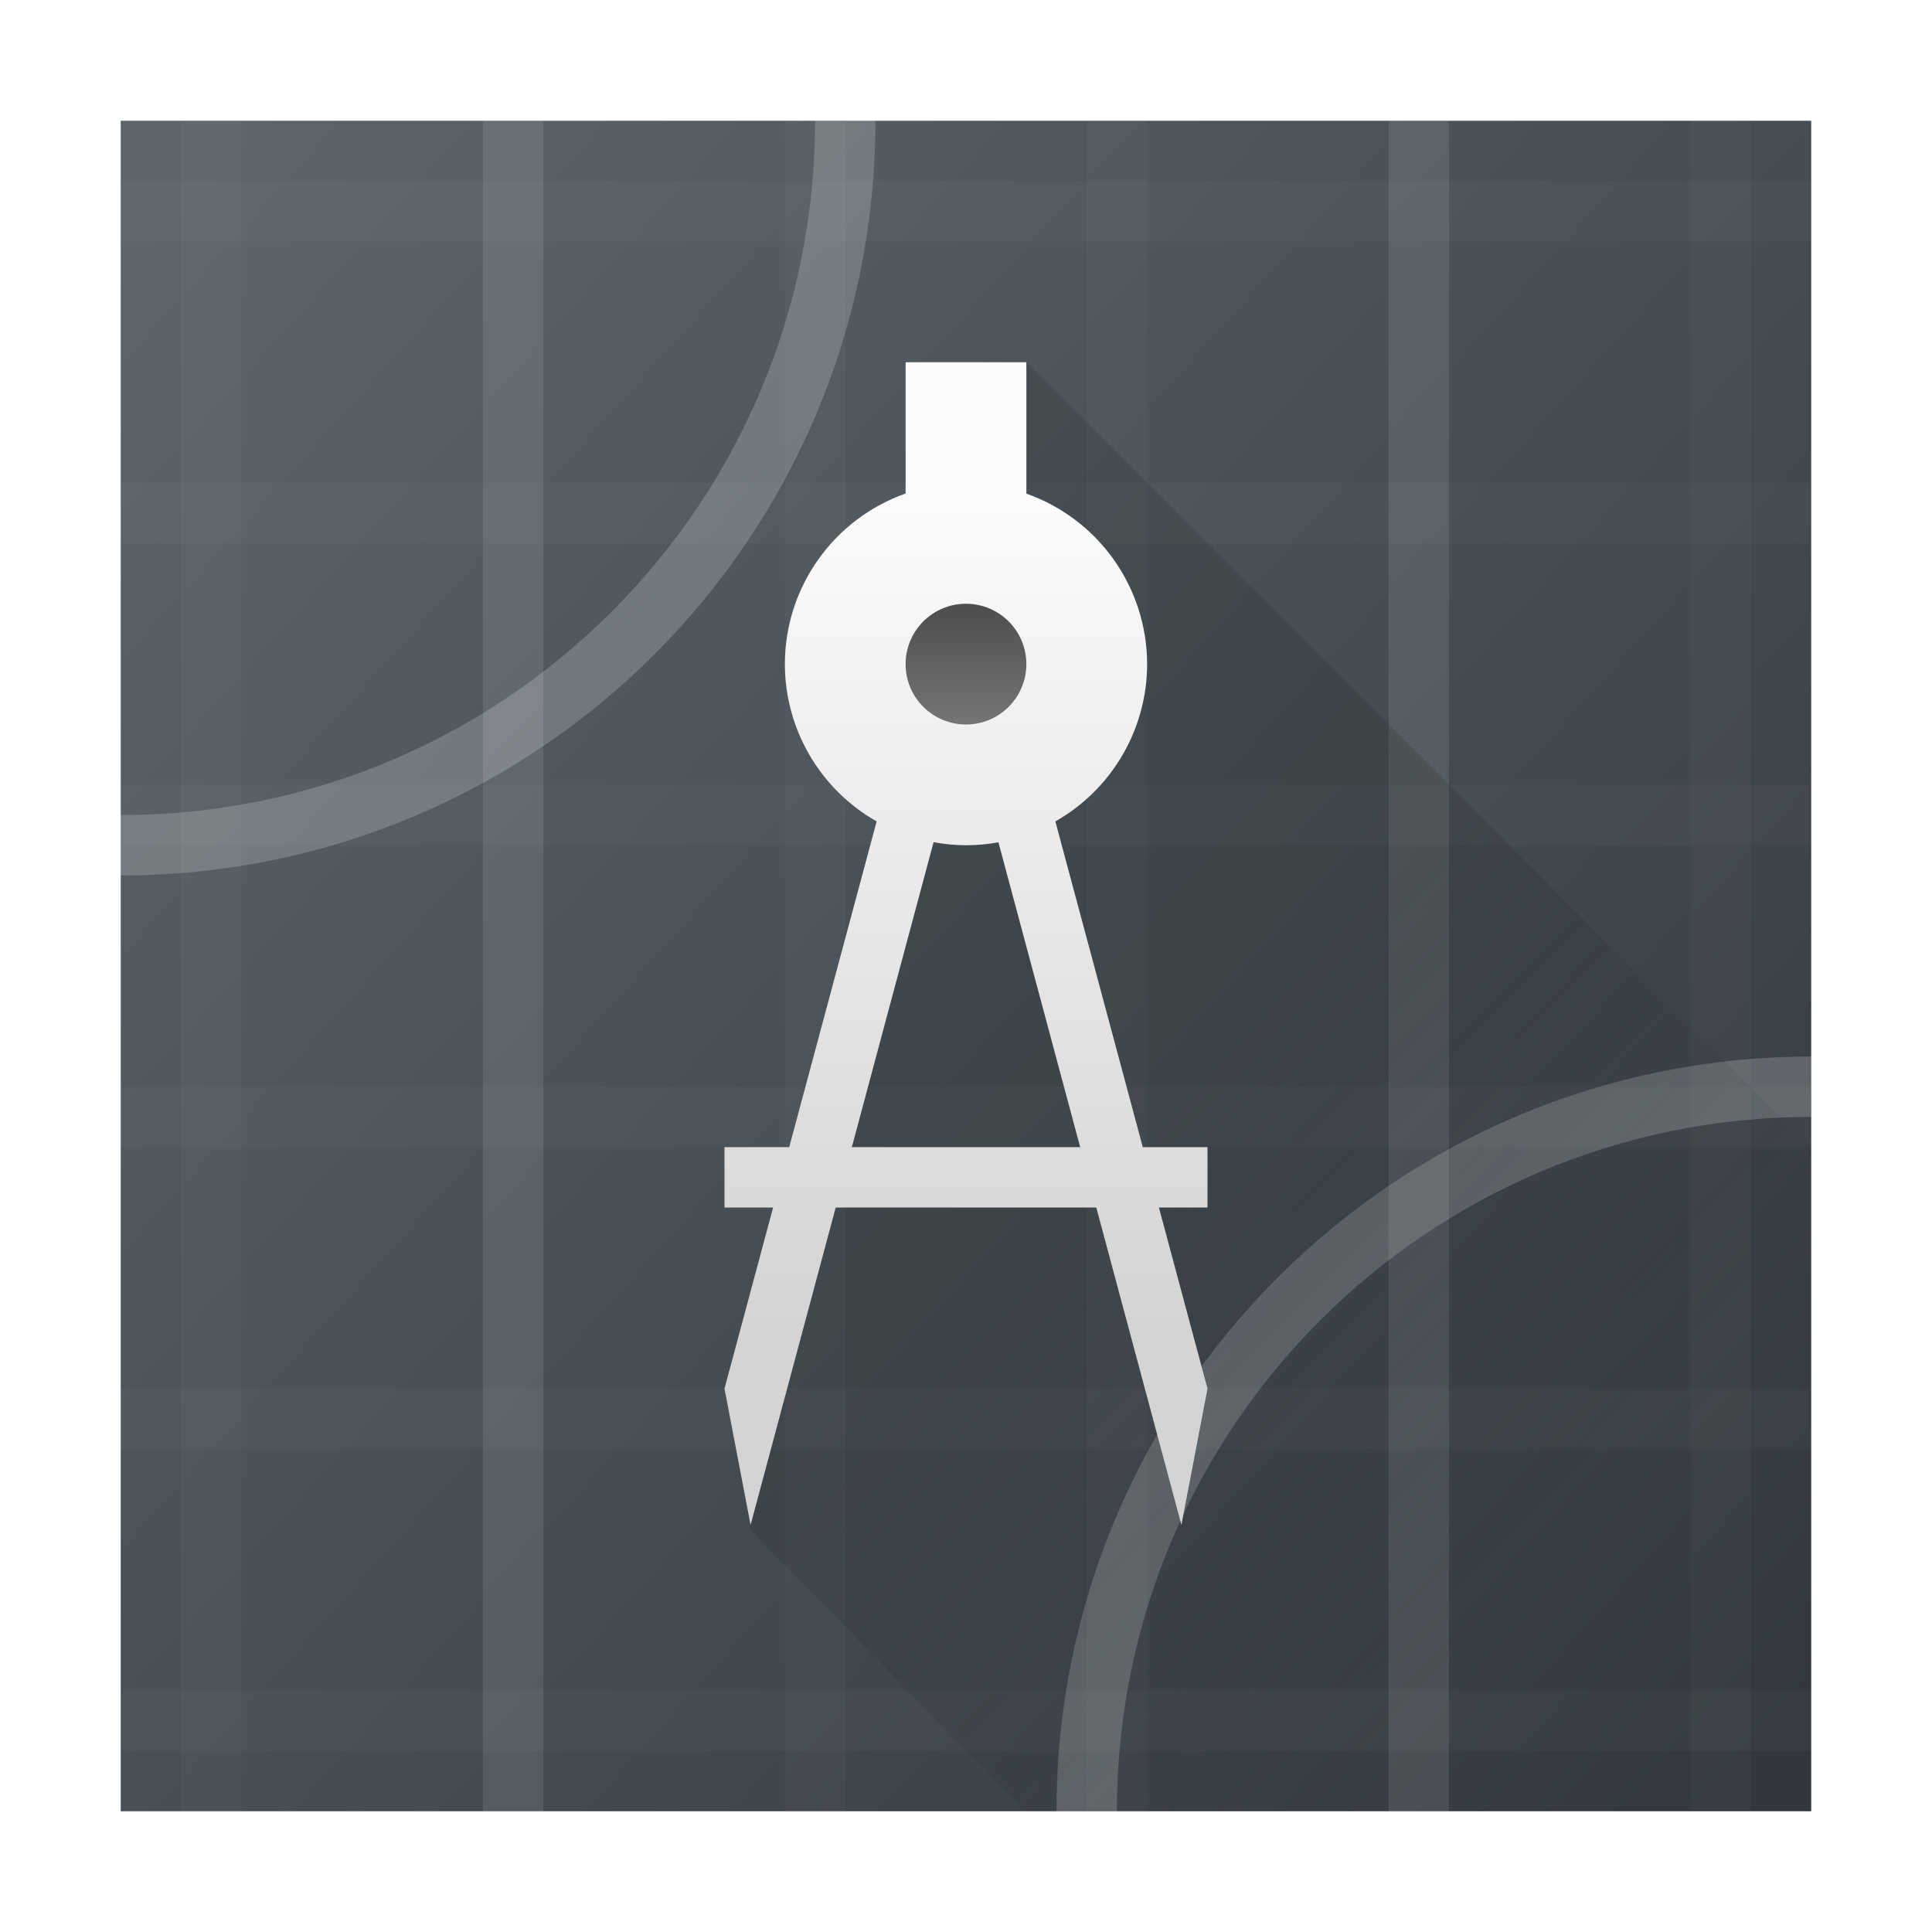
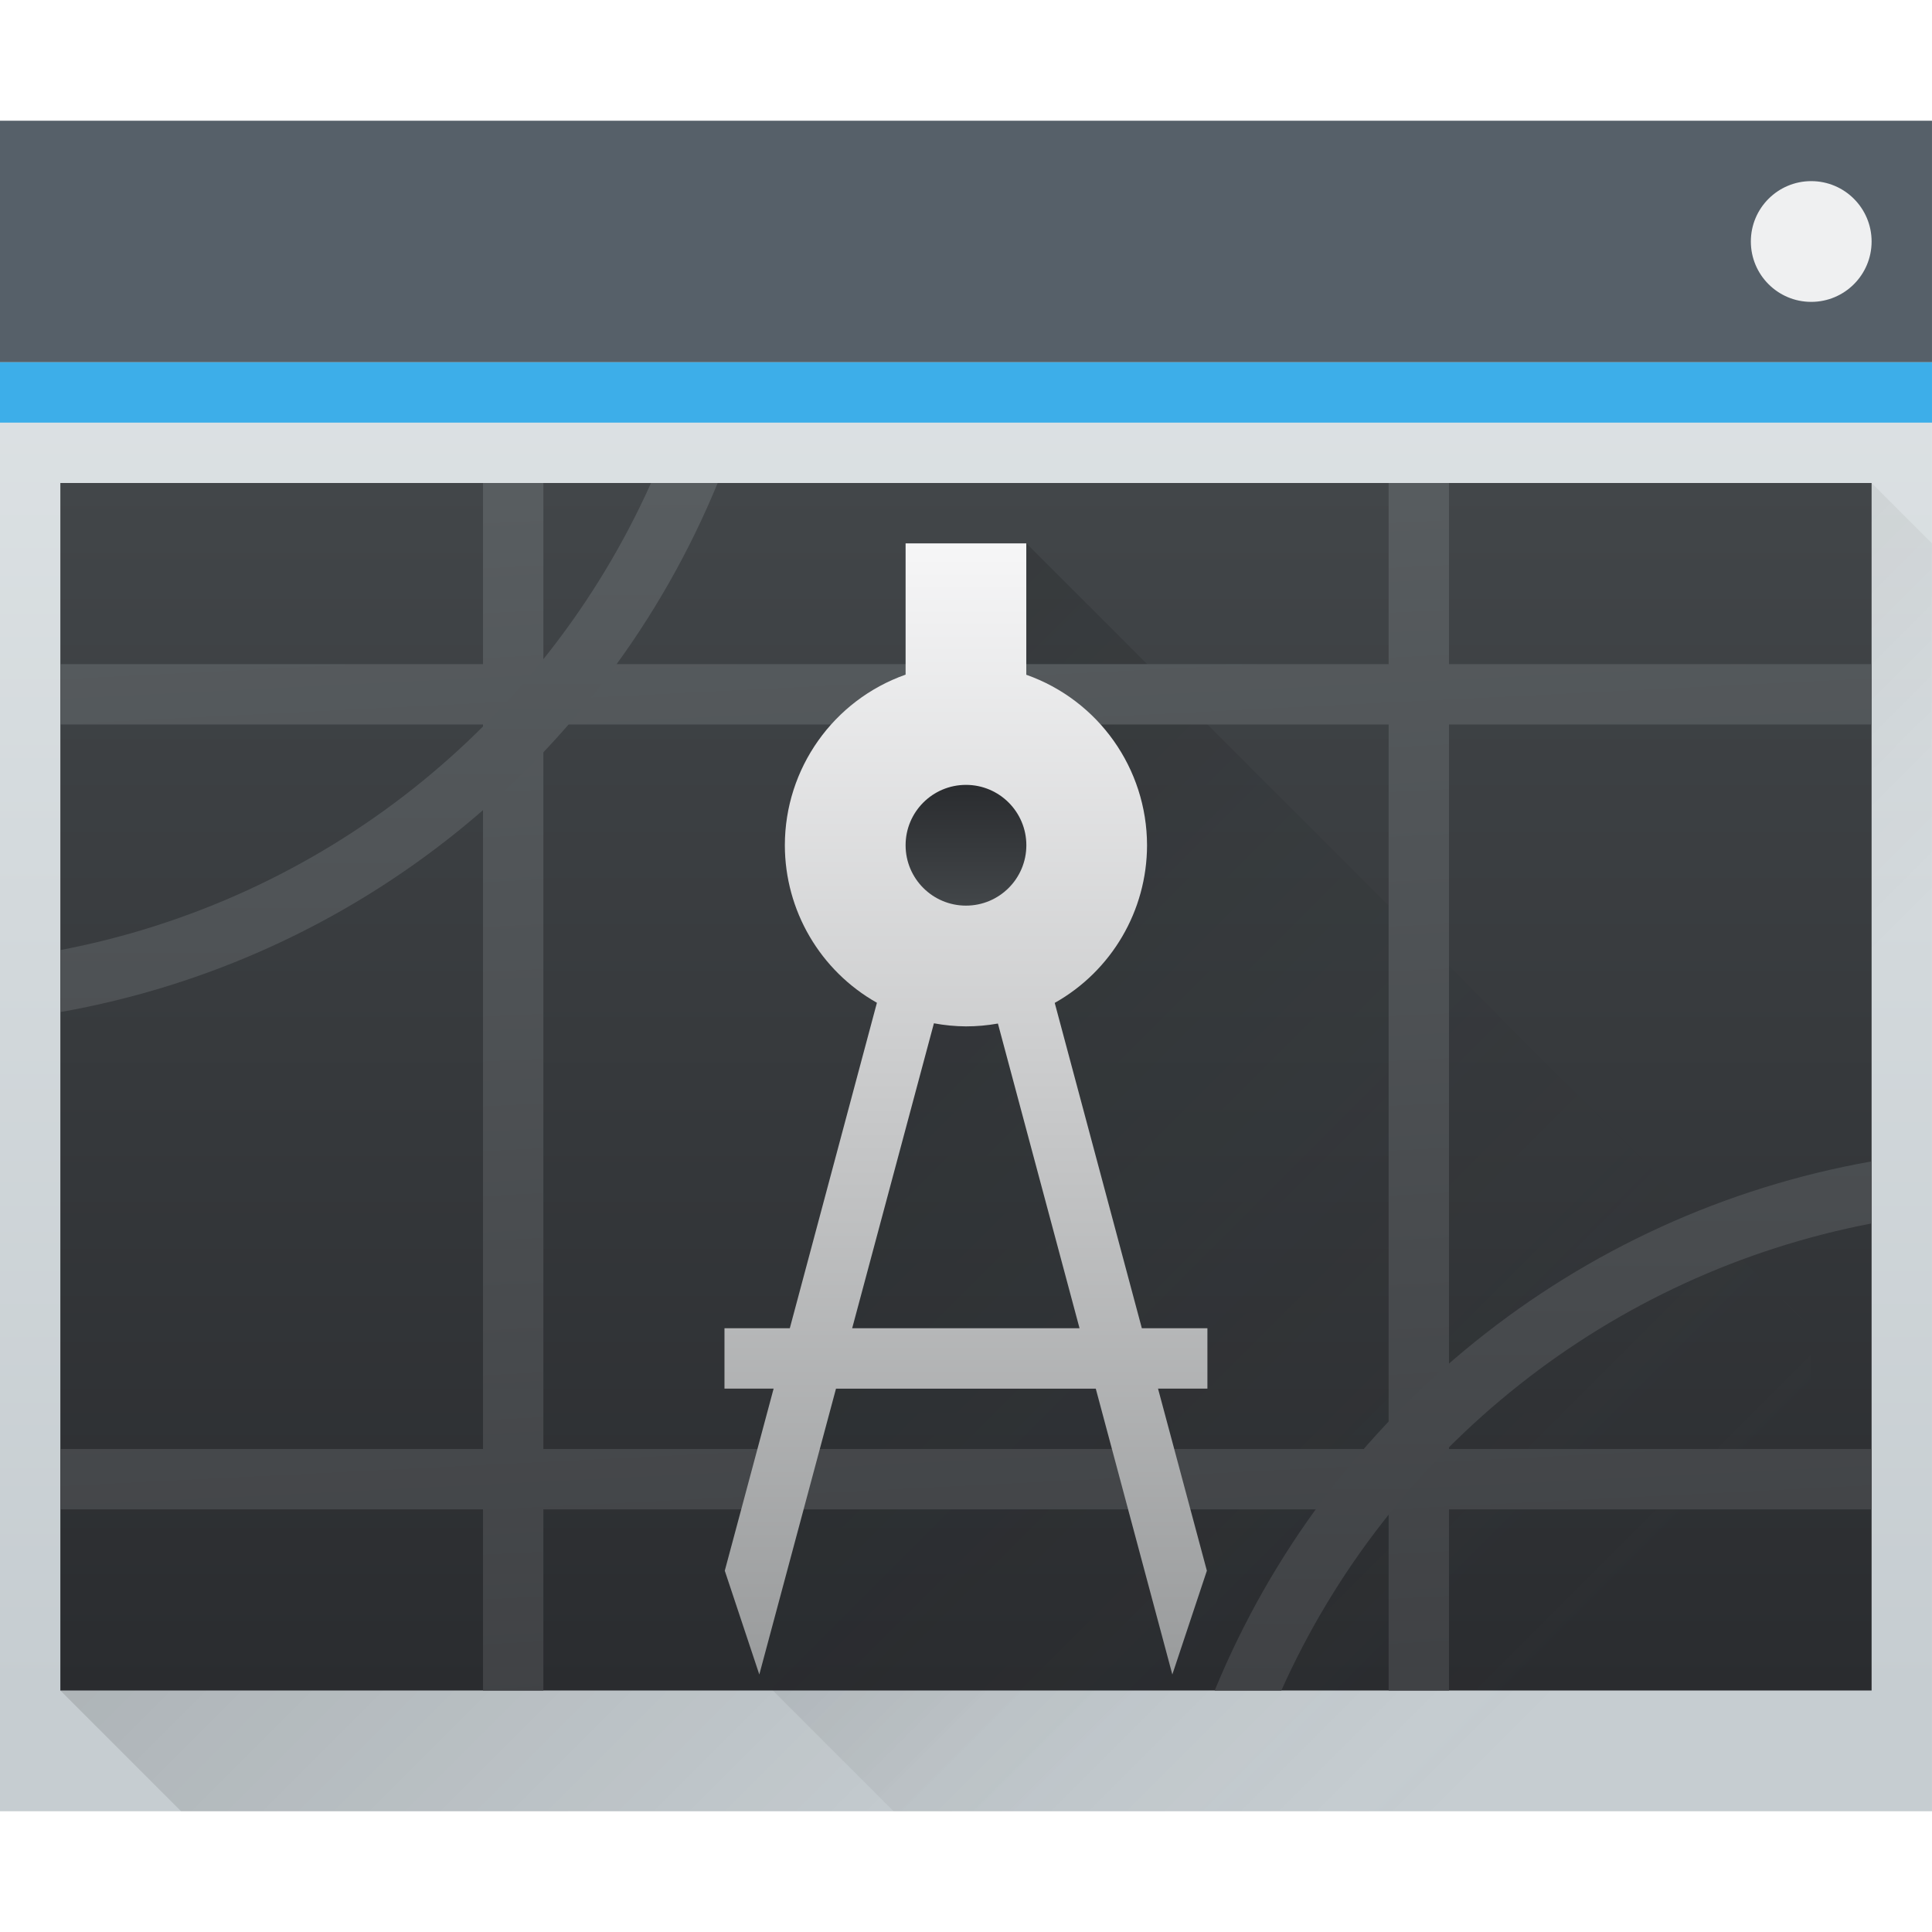
- <svg xmlns="http://www.w3.org/2000/svg" xmlns:xlink="http://www.w3.org/1999/xlink" width="32" height="32" id="svg5453" version="1.1">
+ <svg xmlns="http://www.w3.org/2000/svg" xmlns:xlink="http://www.w3.org/1999/xlink" width="32" height="32" id="svg5453" version="1.1" viewBox="0 0 32 32">
  <defs id="defs5455">
-     <linearGradient id="linearGradient4185">
-       <stop style="stop-color:#4d4d4d;stop-opacity:1;" offset="0" id="stop4187" />
-       <stop style="stop-color:#757575;stop-opacity:1" offset="1" id="stop4189" />
+     <linearGradient id="linearGradient4430">
+       <stop id="stop4432" offset="0" style="stop-color:#404245;stop-opacity:1" />
+       <stop id="stop4434" offset="1" style="stop-color:#585d60;stop-opacity:1" />
    </linearGradient>
-     <linearGradient id="linearGradient4177">
-       <stop style="stop-color:#fcfcfc;stop-opacity:1;" offset="0" id="stop4179" />
-       <stop style="stop-color:#d4d4d4;stop-opacity:1" offset="1" id="stop4181" />
+     <linearGradient xlink:href="#linearGradient4400" id="linearGradient4244" x1="397.571" y1="521.798" x2="413.571" y2="537.798" gradientUnits="userSpaceOnUse" gradientTransform="translate(-384.5714,-512.798)" />
+     <linearGradient xlink:href="#linearGradient4159" id="linearGradient4191" x1="401.571" y1="525.798" x2="401.571" y2="527.798" gradientUnits="userSpaceOnUse" gradientTransform="translate(-1.1650387e-5,3)" />
+     <linearGradient id="linearGradient4159">
+       <stop style="stop-color:#2a2c2f;stop-opacity:1" offset="0" id="stop4161" />
+       <stop style="stop-color:#424649;stop-opacity:1" offset="1" id="stop4163" />
    </linearGradient>
-     <linearGradient id="linearGradient4238">
-       <stop style="stop-color:#232629;stop-opacity:0.204" offset="0" id="stop4240" />
-       <stop style="stop-color:#232629;stop-opacity:0" offset="1" id="stop4242" />
+     <linearGradient xlink:href="#linearGradient4430" id="linearGradient4329" x1="15" y1="28" x2="14" y2="8" gradientUnits="userSpaceOnUse" />
+     <linearGradient id="linearGradient4400">
+       <stop style="stop-color:#020303;stop-opacity:1" offset="0" id="stop4402" />
+       <stop style="stop-color:#424649;stop-opacity:0" offset="1" id="stop4404" />
    </linearGradient>
-     <linearGradient id="linearGradient4273">
-       <stop style="stop-color:#32383e;stop-opacity:1" offset="0" id="stop4275" />
-       <stop style="stop-color:#5b656b;stop-opacity:1" offset="1" id="stop4277" />
+     <linearGradient id="linearGradient4303">
+       <stop style="stop-color:#989a9b;stop-opacity:1" offset="0" id="stop4305" />
+       <stop style="stop-color:#f6f6f7;stop-opacity:1" offset="1" id="stop4307" />
    </linearGradient>
-     <linearGradient xlink:href="#linearGradient4273" id="linearGradient3085" gradientUnits="userSpaceOnUse" gradientTransform="matrix(0.6666662,0,0,0.7000002,128.1907,165.1393)" x1="428.448" y1="542.433" x2="389.071" y2="505.227" />
-     <linearGradient xlink:href="#linearGradient4238" id="linearGradient4244" x1="405.571" y1="532.798" x2="412.571" y2="539.798" gradientUnits="userSpaceOnUse" />
-     <linearGradient xlink:href="#linearGradient4177" id="linearGradient4183" x1="16" y1="8" x2="16" y2="22" gradientUnits="userSpaceOnUse" />
-     <linearGradient xlink:href="#linearGradient4185" id="linearGradient4191" x1="401.571" y1="525.798" x2="401.571" y2="527.798" gradientUnits="userSpaceOnUse" />
+     <linearGradient xlink:href="#linearGradient4303" id="linearGradient4556" x1="16" y1="25" x2="16" y2="6" gradientUnits="userSpaceOnUse" gradientTransform="translate(384.5714,518.798)" />
+     <linearGradient xlink:href="#linearGradient4430" id="linearGradient4583" x1="17" y1="26" x2="17" y2="6" gradientUnits="userSpaceOnUse" gradientTransform="translate(0,2)" />
+     <linearGradient id="linearGradient4303-6">
+       <stop id="stop4305-7" offset="0" style="stop-color:#c6cdd1;stop-opacity:1" />
+       <stop id="stop4307-0" offset="1" style="stop-color:#e0e5e7;stop-opacity:1" />
+     </linearGradient>
+     <linearGradient y2="502.655" x2="409.571" y1="543.798" x1="409.571" gradientTransform="matrix(0.6666673,0,0,0.6351842,128.1901,198.5187)" gradientUnits="userSpaceOnUse" id="linearGradient4643-8" xlink:href="#linearGradient4303-6" />
+     <linearGradient gradientUnits="userSpaceOnUse" y2="540.798" x2="406.571" y1="525.798" x1="391.571" id="linearGradient4183" xlink:href="#linearGradient4293" gradientTransform="translate(-6.8916015e-6,2.8550781e-5)" />
+     <linearGradient id="linearGradient4293">
+       <stop style="stop-color:#000000;stop-opacity:1;" offset="0" id="stop4295" />
+       <stop style="stop-color:#000000;stop-opacity:0;" offset="1" id="stop4297" />
+     </linearGradient>
+     <linearGradient xlink:href="#linearGradient4159" id="linearGradient4251" x1="400.571" y1="543.798" x2="400.571" y2="523.798" gradientUnits="userSpaceOnUse" />
  </defs>
  <g id="layer1" transform="translate(-384.5714,-515.798)">
-     <rect style="fill:url(#linearGradient3085);fill-opacity:1;stroke:none;stroke-width:0.667" id="rect4567" width="28" height="28" x="386.571" y="517.798" />
-     <path style="color:#000000;clip-rule:nonzero;display:inline;overflow:visible;visibility:visible;opacity:0.2;isolation:auto;mix-blend-mode:normal;color-interpolation:sRGB;color-interpolation-filters:linearRGB;solid-color:#000000;solid-opacity:1;fill:none;fill-opacity:0.204;fill-rule:nonzero;stroke:#fcfcfc;stroke-width:1;stroke-linecap:butt;stroke-linejoin:miter;stroke-miterlimit:4;stroke-dasharray:none;stroke-dashoffset:0;stroke-opacity:1;color-rendering:auto;image-rendering:auto;shape-rendering:auto;text-rendering:auto;enable-background:accumulate" id="path4246" d="m 398.571,517.798 a 12,12 0 0 1 -12,12" />
-     <path d="m -402.571,-545.798 a 12,12 0 0 1 -12,12" id="path4248" style="color:#000000;clip-rule:nonzero;display:inline;overflow:visible;visibility:visible;opacity:0.2;isolation:auto;mix-blend-mode:normal;color-interpolation:sRGB;color-interpolation-filters:linearRGB;solid-color:#000000;solid-opacity:1;fill:none;fill-opacity:0.204;fill-rule:nonzero;stroke:#fcfcfc;stroke-width:1;stroke-linecap:butt;stroke-linejoin:miter;stroke-miterlimit:4;stroke-dasharray:none;stroke-dashoffset:0;stroke-opacity:1;color-rendering:auto;image-rendering:auto;shape-rendering:auto;text-rendering:auto;enable-background:accumulate" transform="scale(-1,-1)" />
-     <rect style="color:#000000;clip-rule:nonzero;display:inline;overflow:visible;visibility:visible;opacity:0.025;isolation:auto;mix-blend-mode:normal;color-interpolation:sRGB;color-interpolation-filters:linearRGB;solid-color:#000000;solid-opacity:1;fill:#fcfcfc;fill-opacity:1;fill-rule:nonzero;stroke:none;stroke-width:1;stroke-linecap:butt;stroke-linejoin:miter;stroke-miterlimit:4;stroke-dasharray:none;stroke-dashoffset:0;stroke-opacity:0.314;color-rendering:auto;image-rendering:auto;shape-rendering:auto;text-rendering:auto;enable-background:accumulate" id="rect4160" width="1" height="28" x="387.571" y="517.798" />
-     <rect y="517.798" x="392.571" height="28" width="1" id="rect4162" style="color:#000000;clip-rule:nonzero;display:inline;overflow:visible;visibility:visible;opacity:0.1;isolation:auto;mix-blend-mode:normal;color-interpolation:sRGB;color-interpolation-filters:linearRGB;solid-color:#000000;solid-opacity:1;fill:#fcfcfc;fill-opacity:1;fill-rule:nonzero;stroke:none;stroke-width:1;stroke-linecap:butt;stroke-linejoin:miter;stroke-miterlimit:4;stroke-dasharray:none;stroke-dashoffset:0;stroke-opacity:0.314;color-rendering:auto;image-rendering:auto;shape-rendering:auto;text-rendering:auto;enable-background:accumulate" />
-     <rect style="color:#000000;clip-rule:nonzero;display:inline;overflow:visible;visibility:visible;opacity:0.025;isolation:auto;mix-blend-mode:normal;color-interpolation:sRGB;color-interpolation-filters:linearRGB;solid-color:#000000;solid-opacity:1;fill:#fcfcfc;fill-opacity:1;fill-rule:nonzero;stroke:none;stroke-width:1;stroke-linecap:butt;stroke-linejoin:miter;stroke-miterlimit:4;stroke-dasharray:none;stroke-dashoffset:0;stroke-opacity:0.314;color-rendering:auto;image-rendering:auto;shape-rendering:auto;text-rendering:auto;enable-background:accumulate" id="rect4164" width="1" height="28" x="397.571" y="517.798" />
-     <rect y="517.798" x="402.571" height="28" width="1" id="rect4170" style="color:#000000;clip-rule:nonzero;display:inline;overflow:visible;visibility:visible;opacity:0.025;isolation:auto;mix-blend-mode:normal;color-interpolation:sRGB;color-interpolation-filters:linearRGB;solid-color:#000000;solid-opacity:1;fill:#fcfcfc;fill-opacity:1;fill-rule:nonzero;stroke:none;stroke-width:1;stroke-linecap:butt;stroke-linejoin:miter;stroke-miterlimit:4;stroke-dasharray:none;stroke-dashoffset:0;stroke-opacity:0.314;color-rendering:auto;image-rendering:auto;shape-rendering:auto;text-rendering:auto;enable-background:accumulate" />
-     <rect y="517.798" x="407.571" height="28" width="1" id="rect4174" style="color:#000000;clip-rule:nonzero;display:inline;overflow:visible;visibility:visible;opacity:0.1;isolation:auto;mix-blend-mode:normal;color-interpolation:sRGB;color-interpolation-filters:linearRGB;solid-color:#000000;solid-opacity:1;fill:#fcfcfc;fill-opacity:1;fill-rule:nonzero;stroke:none;stroke-width:1;stroke-linecap:butt;stroke-linejoin:miter;stroke-miterlimit:4;stroke-dasharray:none;stroke-dashoffset:0;stroke-opacity:0.314;color-rendering:auto;image-rendering:auto;shape-rendering:auto;text-rendering:auto;enable-background:accumulate" />
-     <rect style="color:#000000;clip-rule:nonzero;display:inline;overflow:visible;visibility:visible;opacity:0.025;isolation:auto;mix-blend-mode:normal;color-interpolation:sRGB;color-interpolation-filters:linearRGB;solid-color:#000000;solid-opacity:1;fill:#fcfcfc;fill-opacity:1;fill-rule:nonzero;stroke:none;stroke-width:1;stroke-linecap:butt;stroke-linejoin:miter;stroke-miterlimit:4;stroke-dasharray:none;stroke-dashoffset:0;stroke-opacity:0.314;color-rendering:auto;image-rendering:auto;shape-rendering:auto;text-rendering:auto;enable-background:accumulate" id="rect4176" width="1" height="28" x="412.571" y="517.798" />
-     <rect y="386.571" x="-544.798" height="28" width="1" id="rect4178" style="color:#000000;clip-rule:nonzero;display:inline;overflow:visible;visibility:visible;opacity:0.025;isolation:auto;mix-blend-mode:normal;color-interpolation:sRGB;color-interpolation-filters:linearRGB;solid-color:#000000;solid-opacity:1;fill:#fcfcfc;fill-opacity:1;fill-rule:nonzero;stroke:none;stroke-width:1;stroke-linecap:butt;stroke-linejoin:miter;stroke-miterlimit:4;stroke-dasharray:none;stroke-dashoffset:0;stroke-opacity:0.314;color-rendering:auto;image-rendering:auto;shape-rendering:auto;text-rendering:auto;enable-background:accumulate" transform="matrix(0,-1,1,0,0,0)" />
-     <rect style="color:#000000;clip-rule:nonzero;display:inline;overflow:visible;visibility:visible;opacity:0.025;isolation:auto;mix-blend-mode:normal;color-interpolation:sRGB;color-interpolation-filters:linearRGB;solid-color:#000000;solid-opacity:1;fill:#fcfcfc;fill-opacity:1;fill-rule:nonzero;stroke:none;stroke-width:1;stroke-linecap:butt;stroke-linejoin:miter;stroke-miterlimit:4;stroke-dasharray:none;stroke-dashoffset:0;stroke-opacity:0.314;color-rendering:auto;image-rendering:auto;shape-rendering:auto;text-rendering:auto;enable-background:accumulate" id="rect4180" width="1" height="28" x="-539.798" y="386.571" transform="matrix(0,-1,1,0,0,0)" />
-     <rect y="386.571" x="-534.798" height="28" width="1" id="rect4182" style="color:#000000;clip-rule:nonzero;display:inline;overflow:visible;visibility:visible;opacity:0.025;isolation:auto;mix-blend-mode:normal;color-interpolation:sRGB;color-interpolation-filters:linearRGB;solid-color:#000000;solid-opacity:1;fill:#fcfcfc;fill-opacity:1;fill-rule:nonzero;stroke:none;stroke-width:1;stroke-linecap:butt;stroke-linejoin:miter;stroke-miterlimit:4;stroke-dasharray:none;stroke-dashoffset:0;stroke-opacity:0.314;color-rendering:auto;image-rendering:auto;shape-rendering:auto;text-rendering:auto;enable-background:accumulate" transform="matrix(0,-1,1,0,0,0)" />
-     <rect style="color:#000000;clip-rule:nonzero;display:inline;overflow:visible;visibility:visible;opacity:0.025;isolation:auto;mix-blend-mode:normal;color-interpolation:sRGB;color-interpolation-filters:linearRGB;solid-color:#000000;solid-opacity:1;fill:#fcfcfc;fill-opacity:1;fill-rule:nonzero;stroke:none;stroke-width:1;stroke-linecap:butt;stroke-linejoin:miter;stroke-miterlimit:4;stroke-dasharray:none;stroke-dashoffset:0;stroke-opacity:0.314;color-rendering:auto;image-rendering:auto;shape-rendering:auto;text-rendering:auto;enable-background:accumulate" id="rect4184" width="1" height="28" x="-529.798" y="386.571" transform="matrix(0,-1,1,0,0,0)" />
-     <rect style="color:#000000;clip-rule:nonzero;display:inline;overflow:visible;visibility:visible;opacity:0.025;isolation:auto;mix-blend-mode:normal;color-interpolation:sRGB;color-interpolation-filters:linearRGB;solid-color:#000000;solid-opacity:1;fill:#fcfcfc;fill-opacity:1;fill-rule:nonzero;stroke:none;stroke-width:1;stroke-linecap:butt;stroke-linejoin:miter;stroke-miterlimit:4;stroke-dasharray:none;stroke-dashoffset:0;stroke-opacity:0.314;color-rendering:auto;image-rendering:auto;shape-rendering:auto;text-rendering:auto;enable-background:accumulate" id="rect4186" width="1" height="28" x="-524.798" y="386.571" transform="matrix(0,-1,1,0,0,0)" />
-     <rect y="386.571" x="-519.798" height="28" width="1" id="rect4188" style="color:#000000;clip-rule:nonzero;display:inline;overflow:visible;visibility:visible;opacity:0.025;isolation:auto;mix-blend-mode:normal;color-interpolation:sRGB;color-interpolation-filters:linearRGB;solid-color:#000000;solid-opacity:1;fill:#fcfcfc;fill-opacity:1;fill-rule:nonzero;stroke:none;stroke-width:1;stroke-linecap:butt;stroke-linejoin:miter;stroke-miterlimit:4;stroke-dasharray:none;stroke-dashoffset:0;stroke-opacity:0.314;color-rendering:auto;image-rendering:auto;shape-rendering:auto;text-rendering:auto;enable-background:accumulate" transform="matrix(0,-1,1,0,0,0)" />
-     <path style="fill:url(#linearGradient4244);fill-opacity:1;fill-rule:evenodd;stroke:none;stroke-width:1px;stroke-linecap:butt;stroke-linejoin:miter;stroke-opacity:1" d="m 401.571,521.798 13,13 0,11 -13,-3e-5 -4.58,-4.669 z" id="path4236" />
-     <path style="color:#000000;clip-rule:nonzero;display:inline;overflow:visible;visibility:visible;opacity:1;isolation:auto;mix-blend-mode:normal;color-interpolation:sRGB;color-interpolation-filters:linearRGB;solid-color:#000000;solid-opacity:1;fill:url(#linearGradient4183);fill-opacity:1;fill-rule:nonzero;stroke:none;stroke-width:1;stroke-linecap:butt;stroke-linejoin:miter;stroke-miterlimit:4;stroke-dasharray:none;stroke-dashoffset:0;stroke-opacity:1;color-rendering:auto;image-rendering:auto;shape-rendering:auto;text-rendering:auto;enable-background:accumulate" d="M 15 6 L 15 8.174 A 3 3 0 0 0 13 11 A 3 3 0 0 0 14.52 13.605 L 13.072 19 L 12 19 L 12 20 L 12.805 20 L 12 23 L 12.432 25.258 L 13.842 20 L 18.158 20 L 19.568 25.258 L 20 23 L 19.195 20 L 20 20 L 20 19 L 18.928 19 L 17.48 13.605 A 3 3 0 0 0 19 11 A 3 3 0 0 0 17 8.176 L 17 6 L 15 6 z M 15.463 13.949 A 3 3 0 0 0 16 14 A 3 3 0 0 0 16.537 13.951 L 17.891 19 L 14.109 19 L 15.463 13.949 z " transform="translate(384.5714,515.798)" id="path4222" />
-     <circle style="color:#000000;clip-rule:nonzero;display:inline;overflow:visible;visibility:visible;opacity:1;isolation:auto;mix-blend-mode:normal;color-interpolation:sRGB;color-interpolation-filters:linearRGB;solid-color:#000000;solid-opacity:1;fill:url(#linearGradient4191);fill-opacity:1;fill-rule:nonzero;stroke:none;stroke-width:1;stroke-linecap:butt;stroke-linejoin:miter;stroke-miterlimit:4;stroke-dasharray:none;stroke-dashoffset:0;stroke-opacity:1;color-rendering:auto;image-rendering:auto;shape-rendering:auto;text-rendering:auto;enable-background:accumulate" id="path4234" cx="400.571" cy="526.798" r="1" />
+     <rect ry="0" y="517.798" x="384.571" height="28" width="32" id="rect4641-5" style="opacity:1;fill:url(#linearGradient4643-8);fill-opacity:1;stroke:none" />
+     <path style="opacity:0.2;fill:url(#linearGradient4183);fill-opacity:1;fill-rule:evenodd;stroke:none;stroke-width:1px;stroke-linecap:butt;stroke-linejoin:miter;stroke-opacity:1" d="m 385.571,543.798 30,-20 1,1 -1e-5,21 -29,3e-5 z" id="path4167" />
+     <rect style="opacity:1;fill:#566069;fill-opacity:1;stroke:none" id="rect4647-8" width="32" height="4" x="384.571" y="517.798" />
+     <rect style="opacity:1;fill:#3daee9;fill-opacity:1;stroke:none" id="rect4649-8" width="32" height="1" x="384.571" y="521.798" />
+     <rect style="opacity:1;fill:url(#linearGradient4251);fill-opacity:1;stroke:none" id="rect4653-5" width="30" height="20" x="385.571" y="523.798" />
+     <rect style="opacity:1;fill:#eff0f1;fill-opacity:1;stroke:none" id="rect4661-1" width="2" height="2" x="413.571" y="518.798" rx="1" ry="1" />
+     <path style="opacity:0.2;fill:url(#linearGradient4244);fill-opacity:1;fill-rule:evenodd;stroke:none;stroke-width:1px;stroke-linecap:butt;stroke-linejoin:miter;stroke-opacity:1" d="M 17 9 L 12.557 27.756 L 14.801 30 L 30 30 L 30 22 L 17 9 z " transform="translate(384.5714,515.798)" id="path4236" />
+     <path style="opacity:1;fill:url(#linearGradient4329);fill-opacity:1;stroke:none;stroke-width:0.1;stroke-linecap:square;stroke-linejoin:miter;stroke-miterlimit:4;stroke-dasharray:none;stroke-dashoffset:0;stroke-opacity:1" d="m 8,8 0,3 -7,0 0,1 7,0 0,12 -7,0 0,1 7,0 0,3 1,0 0,-3 14,0 0,3 1,0 0,-3 7,0 0,-1 -7,0 0,-12 7,0 0,-1 -7,0 0,-3 -1,0 0,3 -14,0 0,-3 z m 1,4 14,0 0,12 -14,0 z" transform="translate(384.5714,515.798)" id="rect4315" />
+     <path style="opacity:1;fill:url(#linearGradient4583);fill-opacity:1;stroke:none;stroke-width:0.1;stroke-linecap:square;stroke-linejoin:miter;stroke-miterlimit:4;stroke-dasharray:none;stroke-dashoffset:0;stroke-opacity:1" d="M 10.783,8 C 8.98,12.021 5.328,14.909 1,15.736 l 0,1.027 C 5.89,15.899 9.998,12.593 11.887,8 Z M 31,19.236 C 26.112,20.102 22.007,23.409 20.119,28 l 1.104,0 C 23.024,23.981 26.674,21.093 31,20.264 Z" transform="translate(384.5714,515.798)" id="path4560" />
+     <path style="opacity:1;fill:url(#linearGradient4556);fill-opacity:1;stroke:none;stroke-width:0.1;stroke-linecap:square;stroke-linejoin:miter;stroke-miterlimit:4;stroke-dasharray:none;stroke-dashoffset:0;stroke-opacity:1" d="m 399.571,524.798 0,2.174 a 3,3 0 0 0 -2,2.826 3,3 0 0 0 1.525,2.609 l -1.443,5.391 -1.082,0 0,1 0.814,0 -0.809,3.016 0.572,1.719 1.27,-4.734 4.303,0 1.268,4.734 0.572,-1.719 -0.809,-3.016 0.818,0 0,-1 -1.086,0 -1.443,-5.389 a 3,3 0 0 0 1.529,-2.611 3,3 0 0 0 -2,-2.824 l 0,-2.176 -2,0 z m 0.469,7.949 a 3,3 0 0 0 0.531,0.051 3,3 0 0 0 0.529,-0.047 l 1.352,5.047 -3.766,0 1.354,-5.051 z" id="rect4530" />
+     <circle style="color:#000000;clip-rule:nonzero;display:inline;overflow:visible;visibility:visible;opacity:1;isolation:auto;mix-blend-mode:normal;color-interpolation:sRGB;color-interpolation-filters:linearRGB;solid-color:#000000;solid-opacity:1;fill:url(#linearGradient4191);fill-opacity:1;fill-rule:nonzero;stroke:none;stroke-width:1;stroke-linecap:butt;stroke-linejoin:miter;stroke-miterlimit:4;stroke-dasharray:none;stroke-dashoffset:0;stroke-opacity:1;color-rendering:auto;image-rendering:auto;shape-rendering:auto;text-rendering:auto;enable-background:accumulate" id="path4234" cx="400.571" cy="529.798" r="1" />
  </g>
</svg>
